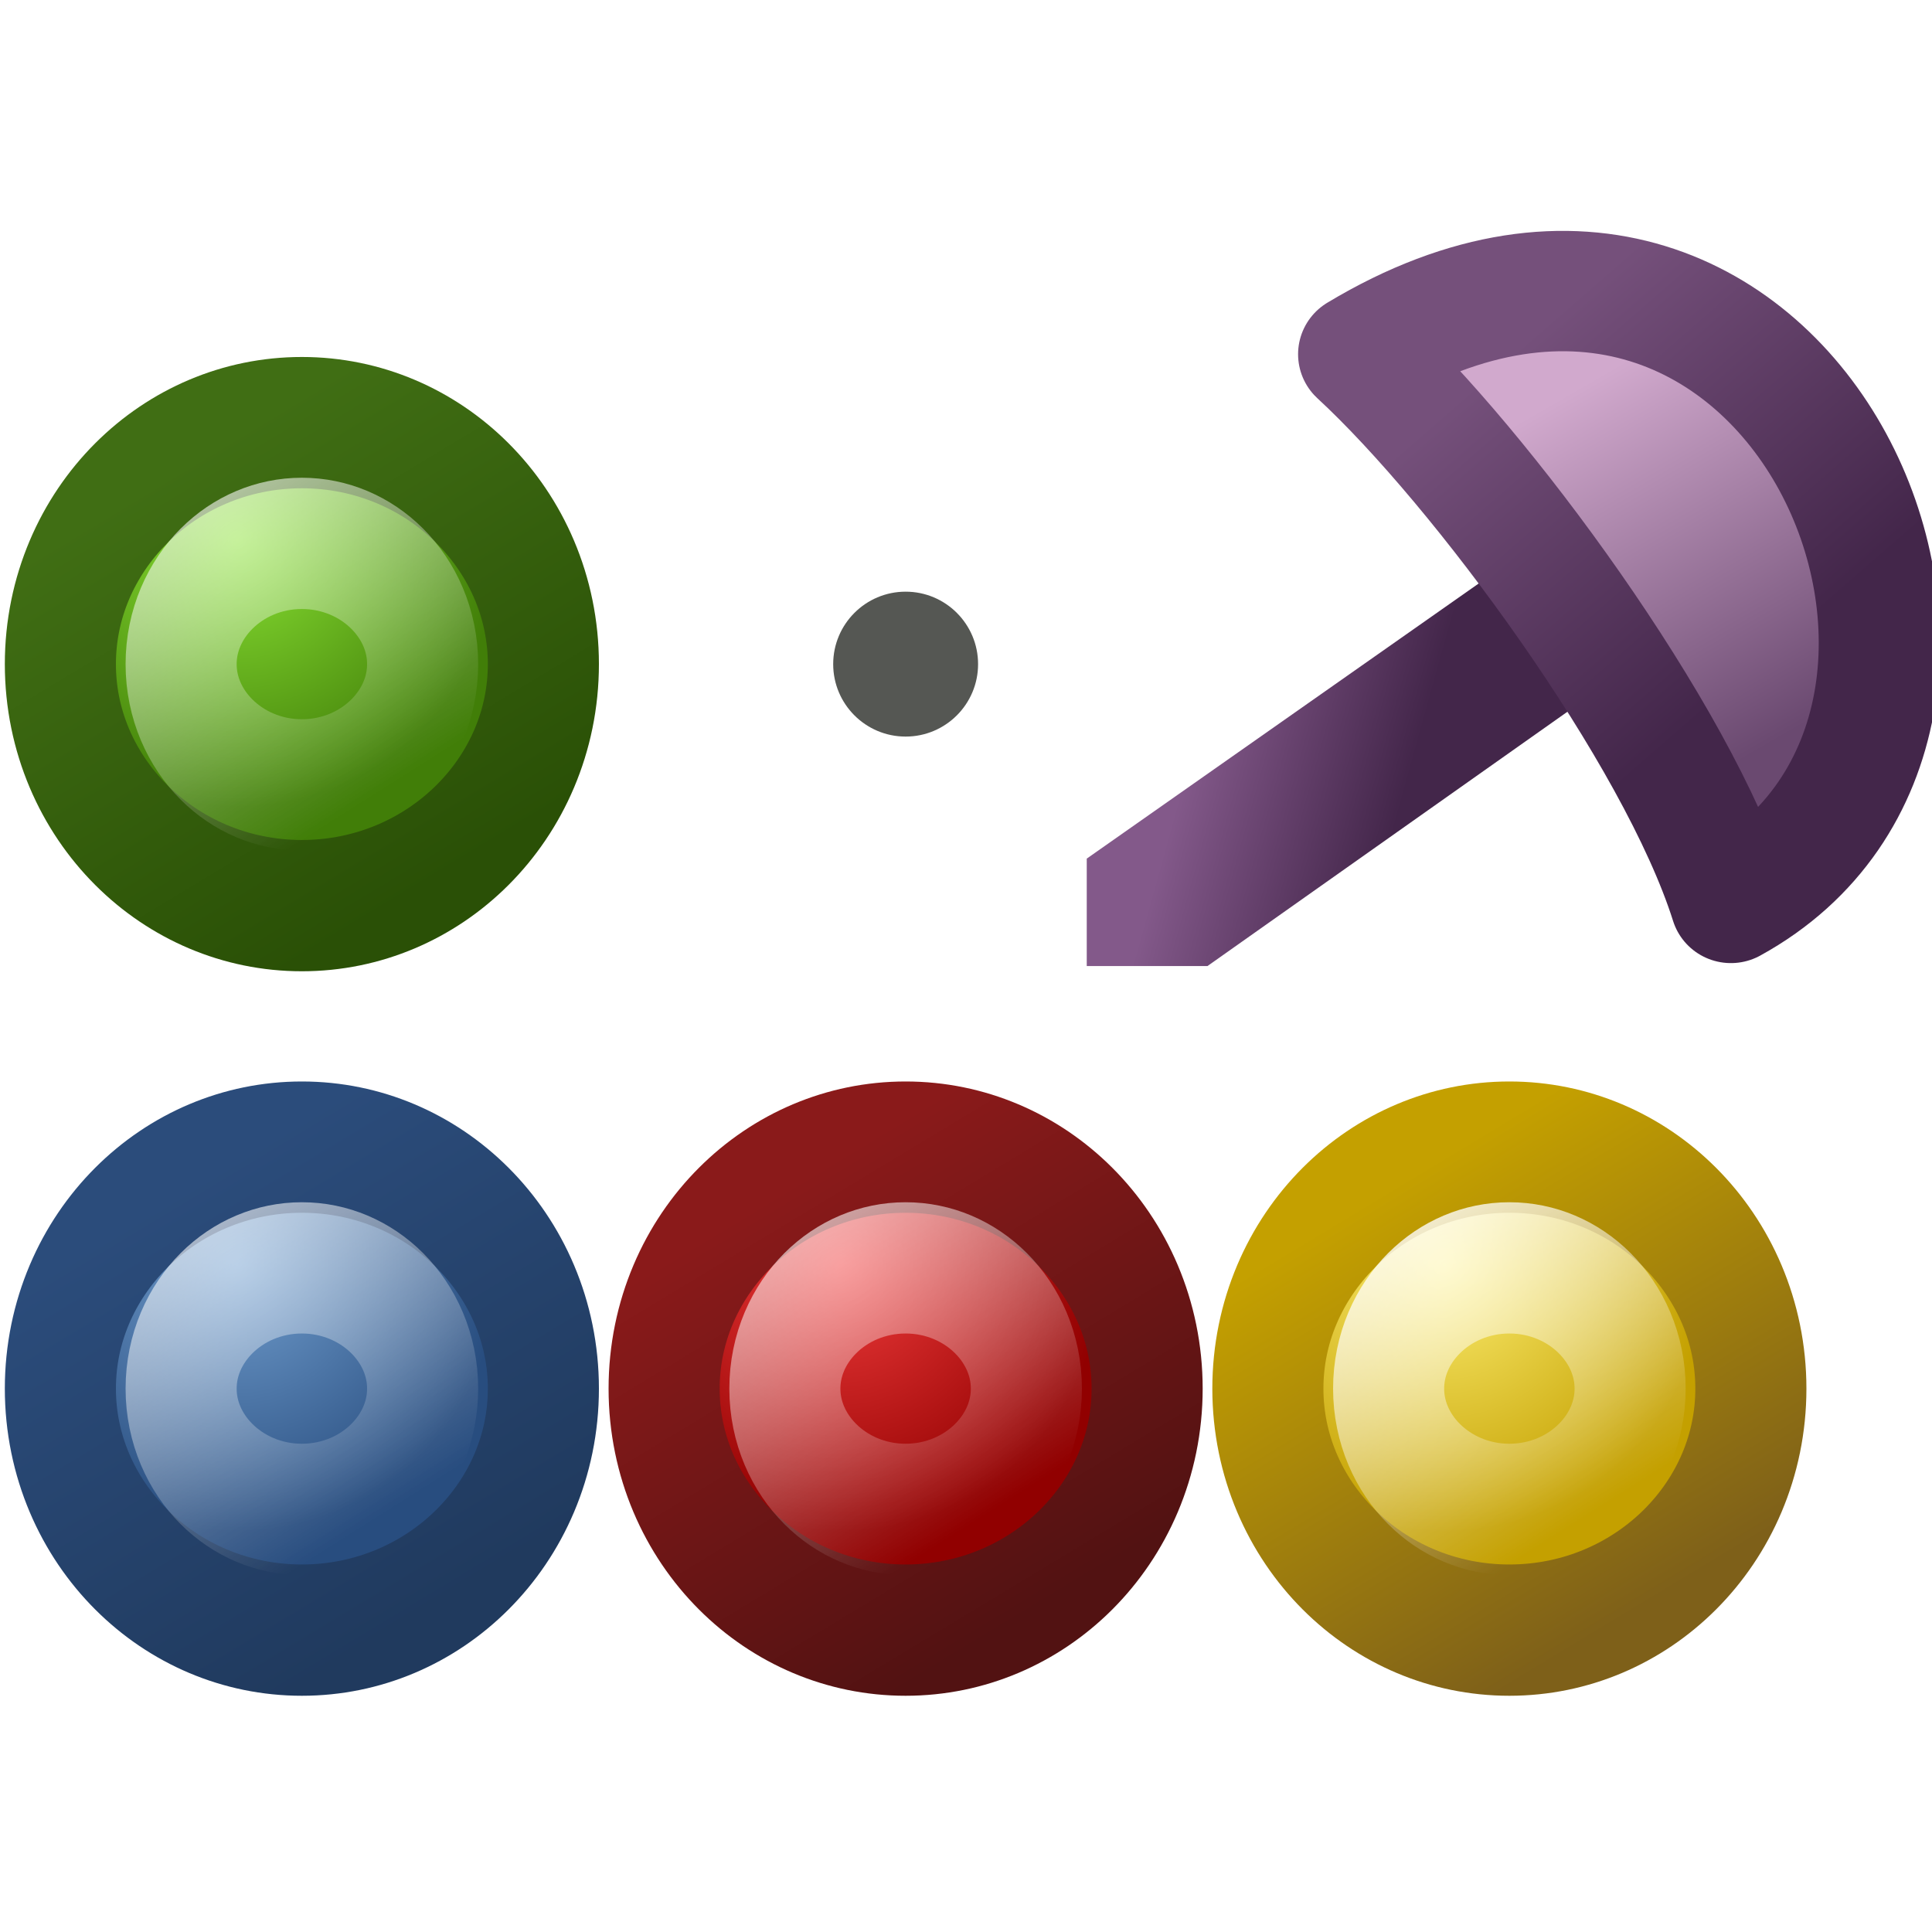
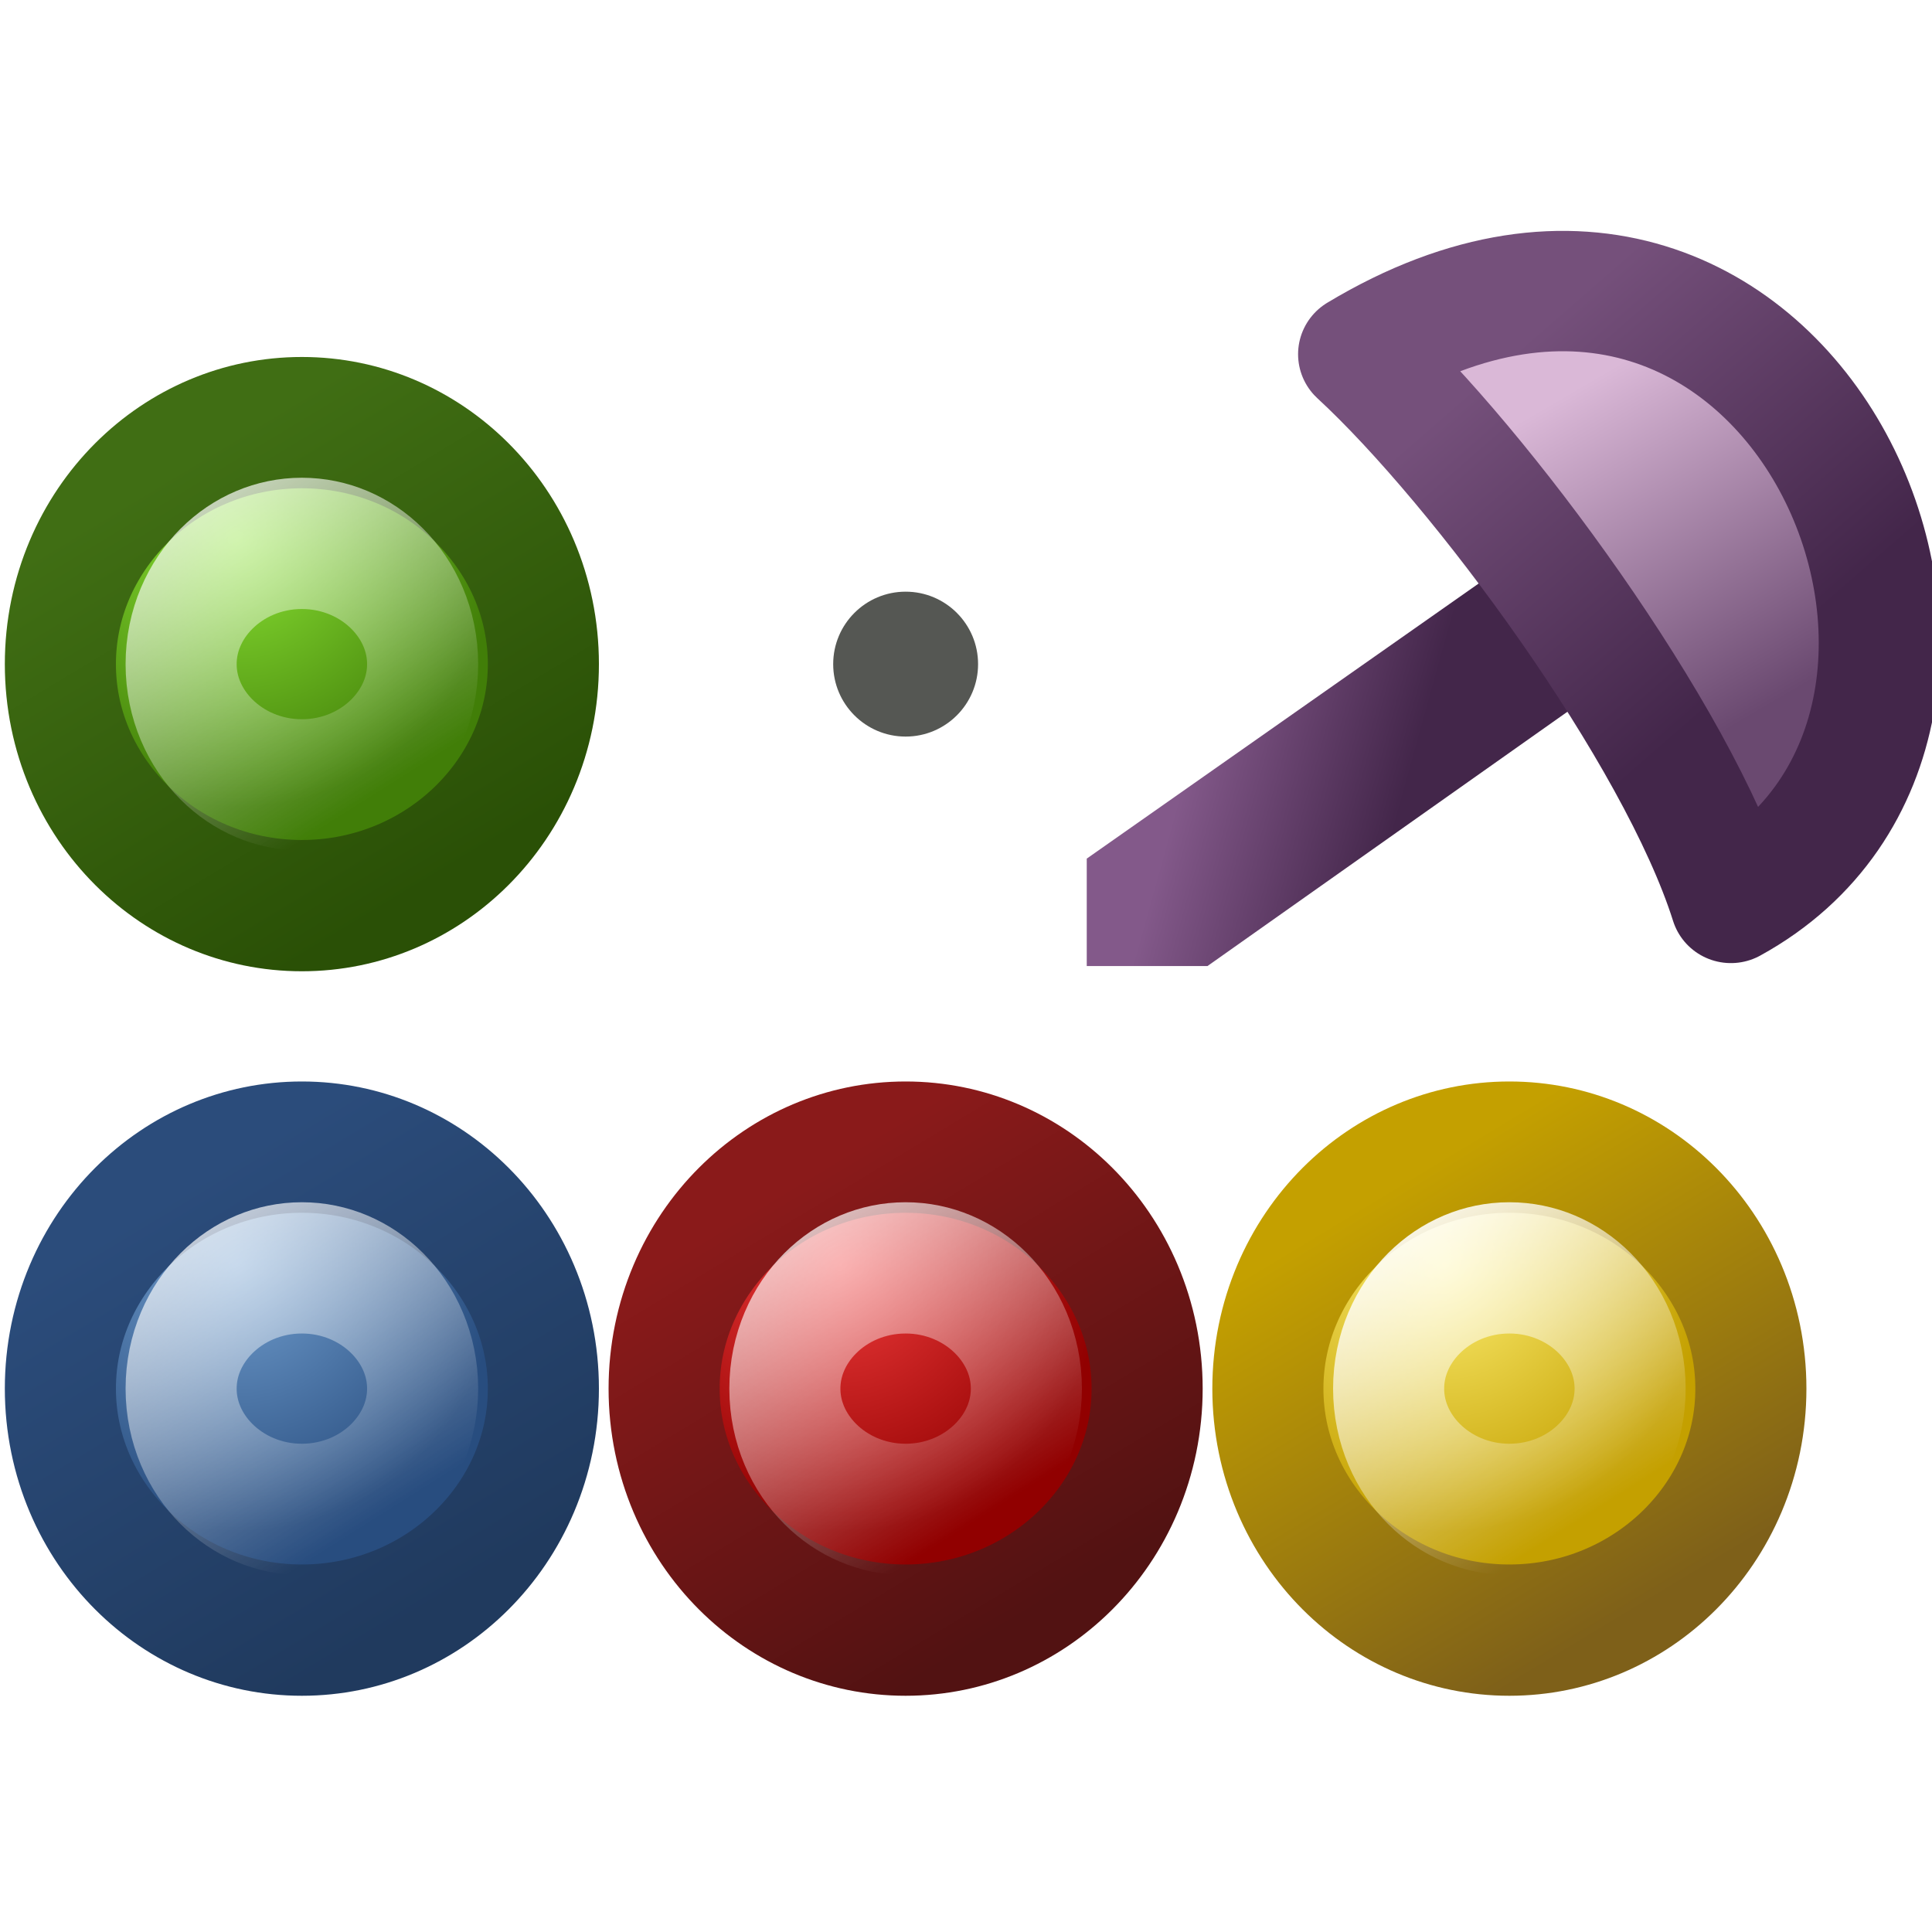
<svg xmlns="http://www.w3.org/2000/svg" xmlns:xlink="http://www.w3.org/1999/xlink" width="16" height="16" id="svg2" version="1.0">
  <defs id="defs4">
    <linearGradient id="linearGradient3290">
-       <stop style="stop-color:#d1a9cd;stop-opacity:1" offset="0" id="stop3292" />
+       <stop style="stop-color:#dab8d7;stop-opacity:1" offset="0" id="stop3292" />
      <stop style="stop-color:#6a4970;stop-opacity:1" offset="1" id="stop3294" />
    </linearGradient>
    <linearGradient id="linearGradient3298">
      <stop style="stop-color:#83598a;stop-opacity:1" offset="0" id="stop3300" />
      <stop id="stop3304" offset="0.5" style="stop-color:#633f6a;stop-opacity:1;" />
      <stop style="stop-color:#43264a;stop-opacity:1" offset="1" id="stop3302" />
    </linearGradient>
    <linearGradient id="linearGradient3276">
      <stop style="stop-color:#8ae234;stop-opacity:1" offset="0" id="stop3278" />
      <stop style="stop-color:#417e08;stop-opacity:1" offset="1" id="stop3280" />
    </linearGradient>
    <linearGradient id="linearGradient3270">
      <stop id="stop3272" offset="0" style="stop-color:#729fcf;stop-opacity:1;" />
      <stop id="stop3274" offset="1" style="stop-color:#284d7f;stop-opacity:1" />
    </linearGradient>
    <linearGradient id="linearGradient4400">
      <stop id="stop4402" offset="0" style="stop-color:#406e14;stop-opacity:1" />
      <stop id="stop4404" offset="1" style="stop-color:#2a5006;stop-opacity:1" />
    </linearGradient>
    <linearGradient id="linearGradient4372">
      <stop id="stop4374" offset="0" style="stop-color:#8a1a1a;stop-opacity:1" />
      <stop id="stop4376" offset="1" style="stop-color:#521212;stop-opacity:1" />
    </linearGradient>
    <linearGradient id="linearGradient4366">
      <stop id="stop4368" offset="0" style="stop-color:#f13c3c;stop-opacity:1" />
      <stop id="stop4370" offset="1" style="stop-color:#910000;stop-opacity:1" />
    </linearGradient>
    <linearGradient id="linearGradient4300">
      <stop id="stop4302" offset="0" style="stop-color:#c4a000;stop-opacity:1" />
      <stop id="stop4304" offset="1" style="stop-color:#7e6019;stop-opacity:1" />
    </linearGradient>
    <linearGradient id="linearGradient4294">
      <stop id="stop4296" offset="0" style="stop-color:#fdee71;stop-opacity:1" />
      <stop id="stop4298" offset="1" style="stop-color:#c4a000;stop-opacity:1" />
    </linearGradient>
    <linearGradient id="linearGradient4244">
      <stop id="stop4246" offset="0" style="stop-color:#75507b;stop-opacity:1" />
      <stop id="stop4248" offset="1" style="stop-color:#43264a;stop-opacity:1" />
    </linearGradient>
    <linearGradient id="linearGradient4186">
      <stop style="stop-color:#2b4c7b;stop-opacity:1;" offset="0" id="stop4188" />
      <stop style="stop-color:#203a5e;stop-opacity:1" offset="1" id="stop4190" />
    </linearGradient>
    <linearGradient id="linearGradient4154">
      <stop style="stop-color:#ffffff;stop-opacity:1;" offset="0" id="stop4156" />
      <stop style="stop-color:#ffffff;stop-opacity:0;" offset="1" id="stop4158" />
    </linearGradient>
    <radialGradient xlink:href="#linearGradient4366" id="radialGradient4430" gradientUnits="userSpaceOnUse" gradientTransform="matrix(1,0,0,0.8591135,0,3.733492)" cx="7.749" cy="23.203" fx="7.749" fy="23.203" r="7.098" />
    <linearGradient xlink:href="#linearGradient4372" id="linearGradient4432" gradientUnits="userSpaceOnUse" x1="6.826" y1="21.663" x2="12.088" y2="31.969" />
    <linearGradient xlink:href="#linearGradient4154" id="linearGradient4434" gradientUnits="userSpaceOnUse" x1="3.976" y1="19.208" x2="11.577" y2="33.427" />
    <radialGradient xlink:href="#linearGradient3270" id="radialGradient2268" gradientUnits="userSpaceOnUse" gradientTransform="matrix(1,0,0,0.8591135,0,3.733492)" cx="7.749" cy="23.203" fx="7.749" fy="23.203" r="7.098" />
    <linearGradient xlink:href="#linearGradient4186" id="linearGradient2270" gradientUnits="userSpaceOnUse" x1="6.826" y1="21.663" x2="12.088" y2="31.969" />
    <linearGradient xlink:href="#linearGradient4154" id="linearGradient2272" gradientUnits="userSpaceOnUse" x1="3.976" y1="19.208" x2="11.577" y2="33.427" />
    <radialGradient xlink:href="#linearGradient3276" id="radialGradient2284" gradientUnits="userSpaceOnUse" gradientTransform="matrix(1,0,0,0.8591135,0,3.733492)" cx="7.749" cy="23.203" fx="7.749" fy="23.203" r="7.098" />
    <linearGradient xlink:href="#linearGradient4400" id="linearGradient2286" gradientUnits="userSpaceOnUse" x1="6.826" y1="21.663" x2="12.088" y2="31.969" />
    <linearGradient xlink:href="#linearGradient4154" id="linearGradient2288" gradientUnits="userSpaceOnUse" x1="3.976" y1="19.208" x2="11.577" y2="33.427" />
    <linearGradient xlink:href="#linearGradient3298" id="linearGradient3275" gradientUnits="userSpaceOnUse" gradientTransform="matrix(0.3499478,0.62934,-0.6152755,0.3688335,-14.1528,-21.3041)" x1="47.666" y1="-8.029" x2="50.439" y2="-10.751" />
    <linearGradient xlink:href="#linearGradient4244" id="linearGradient3279" gradientUnits="userSpaceOnUse" gradientTransform="matrix(-0.3158528,-0.5226746,0.646541,-0.3566329,-2.682884,18.85223)" x1="14.48" y1="29.64" x2="6.596" y2="31.712" />
    <radialGradient xlink:href="#linearGradient4294" id="radialGradient3306" gradientUnits="userSpaceOnUse" gradientTransform="matrix(1,0,0,0.8591135,0,3.733492)" cx="7.749" cy="23.203" fx="7.749" fy="23.203" r="7.098" />
    <linearGradient xlink:href="#linearGradient4300" id="linearGradient3308" gradientUnits="userSpaceOnUse" x1="6.826" y1="21.663" x2="12.088" y2="31.969" />
    <linearGradient xlink:href="#linearGradient4154" id="linearGradient3310" gradientUnits="userSpaceOnUse" x1="3.976" y1="19.208" x2="11.577" y2="33.427" />
-     <linearGradient xlink:href="#linearGradient3290" id="linearGradient3314" x1="11.921" y1="1.8" x2="14.513" y2="6.25" gradientUnits="userSpaceOnUse" />
+     <linearGradient xlink:href="#linearGradient3290" id="linearGradient3314" x1="11.921" y1="1.8" x2="14.321" y2="5.865" gradientUnits="userSpaceOnUse" />
  </defs>
  <g id="layer1">
    <g id="g3270" transform="matrix(0.6538998,0,0,0.6493491,5.076601,2.156175)">
      <path style="fill:url(#linearGradient3275);fill-opacity:1;stroke:none;stroke-width:1.375;stroke-linecap:square;stroke-linejoin:round;stroke-miterlimit:4;stroke-dasharray:none;stroke-opacity:1" d="M 14.023,4.38 L 7.529,9 L 6,9 L 6,7.63 L 12.632,2.942 L 14.023,4.38 z " id="rect3135" />
      <path style="fill:url(#linearGradient3314);fill-opacity:1.0;stroke:url(#linearGradient3279);stroke-width:1.535;stroke-linecap:square;stroke-linejoin:round;stroke-miterlimit:4;stroke-dasharray:none;stroke-opacity:1" d="M 9.444,1.197 C 14.969,-2.151 18.357,5.873 14.158,8.195 C 13.482,6.037 10.987,2.63 9.444,1.197 z " id="path3133" />
    </g>
    <g id="g4420" transform="matrix(0.4008737,0,0,0.400869,4.494864,1.677425)">
      <path transform="matrix(0.7675543,0,0,0.9071203,0.2047002,0.4645168)" d="M 16 26.5 A 6.5 5.5 0 1 1  3,26.5 A 6.5 5.5 0 1 1  16 26.5 z" id="path4422" style="opacity:1;fill:url(#radialGradient4430);fill-opacity:1;stroke:url(#linearGradient4432);stroke-width:2.99;stroke-linecap:square;stroke-linejoin:miter;stroke-miterlimit:4;stroke-dasharray:none;stroke-opacity:1" />
-       <path transform="matrix(0.3837771,0,0,0.4535601,3.850583,12.48386)" d="M 16 26.5 A 6.5 5.5 0 1 1  3,26.5 A 6.5 5.5 0 1 1  16 26.5 z" id="path4424" style="opacity:0.6;fill:none;fill-opacity:1;stroke:url(#linearGradient4434);stroke-width:5.979;stroke-linecap:square;stroke-linejoin:miter;stroke-miterlimit:4;stroke-dasharray:none;stroke-opacity:1" />
+       <path transform="matrix(0.3837771,0,0,0.4535601,3.850583,12.48386)" d="M 16 26.5 A 6.5 5.5 0 1 1  3,26.5 A 6.5 5.5 0 1 1  16 26.5 z" id="path4424" style="opacity:0.714;fill:none;fill-opacity:1;stroke:url(#linearGradient4434);stroke-width:5.979;stroke-linecap:square;stroke-linejoin:miter;stroke-miterlimit:4;stroke-dasharray:none;stroke-opacity:1" />
    </g>
    <g id="g2260" transform="matrix(0.4008737,0,0,0.400869,-0.505136,1.677425)">
      <path transform="matrix(0.7675543,0,0,0.9071203,0.2047002,0.4645168)" d="M 16 26.5 A 6.5 5.5 0 1 1  3,26.5 A 6.5 5.5 0 1 1  16 26.5 z" id="path2262" style="opacity:1;fill:url(#radialGradient2268);fill-opacity:1;stroke:url(#linearGradient2270);stroke-width:2.99;stroke-linecap:square;stroke-linejoin:miter;stroke-miterlimit:4;stroke-dasharray:none;stroke-opacity:1" />
-       <path transform="matrix(0.3837771,0,0,0.4535601,3.850583,12.48386)" d="M 16 26.5 A 6.5 5.5 0 1 1  3,26.5 A 6.5 5.5 0 1 1  16 26.5 z" id="path2264" style="opacity:0.6;fill:none;fill-opacity:1;stroke:url(#linearGradient2272);stroke-width:5.979;stroke-linecap:square;stroke-linejoin:miter;stroke-miterlimit:4;stroke-dasharray:none;stroke-opacity:1" />
+       <path transform="matrix(0.3837771,0,0,0.4535601,3.850583,12.48386)" d="M 16 26.5 A 6.5 5.5 0 1 1  3,26.5 A 6.5 5.5 0 1 1  16 26.5 z" id="path2264" style="opacity:0.714;fill:none;fill-opacity:1;stroke:url(#linearGradient2272);stroke-width:5.979;stroke-linecap:square;stroke-linejoin:miter;stroke-miterlimit:4;stroke-dasharray:none;stroke-opacity:1" />
    </g>
    <g id="g2276" transform="matrix(0.4008737,0,0,0.400869,-0.5051361,-4.322575)">
      <path transform="matrix(0.7675543,0,0,0.9071203,0.2047002,0.4645168)" d="M 16 26.5 A 6.5 5.5 0 1 1  3,26.5 A 6.5 5.5 0 1 1  16 26.5 z" id="path2278" style="opacity:1;fill:url(#radialGradient2284);fill-opacity:1;stroke:url(#linearGradient2286);stroke-width:2.99;stroke-linecap:square;stroke-linejoin:miter;stroke-miterlimit:4;stroke-dasharray:none;stroke-opacity:1" />
-       <path transform="matrix(0.3837771,0,0,0.4535601,3.850583,12.48386)" d="M 16 26.5 A 6.5 5.5 0 1 1  3,26.5 A 6.5 5.5 0 1 1  16 26.5 z" id="path2280" style="opacity:0.6;fill:none;fill-opacity:1;stroke:url(#linearGradient2288);stroke-width:5.979;stroke-linecap:square;stroke-linejoin:miter;stroke-miterlimit:4;stroke-dasharray:none;stroke-opacity:1" />
+       <path transform="matrix(0.3837771,0,0,0.4535601,3.850583,12.48386)" d="M 16 26.5 A 6.5 5.5 0 1 1  3,26.5 A 6.5 5.5 0 1 1  16 26.5 z" id="path2280" style="opacity:0.714;fill:none;fill-opacity:1;stroke:url(#linearGradient2288);stroke-width:5.979;stroke-linecap:square;stroke-linejoin:miter;stroke-miterlimit:4;stroke-dasharray:none;stroke-opacity:1" />
    </g>
    <path style="opacity:1;fill:#555753;fill-opacity:1;stroke:none;stroke-width:2.016;stroke-linecap:square;stroke-linejoin:miter;stroke-miterlimit:4;stroke-dasharray:none;stroke-opacity:1" id="path3296" d="M 31.5 13 A 2.031 2 0 1 1  27.438,13 A 2.031 2 0 1 1  31.5 13 z" transform="matrix(0.2953846,0,0,0.3,-1.204615,1.6)" />
    <g id="g3298" transform="matrix(0.4008737,0,0,0.400869,9.494864,1.677425)">
      <path transform="matrix(0.7675543,0,0,0.9071203,0.2047002,0.4645168)" d="M 16 26.5 A 6.5 5.5 0 1 1  3,26.5 A 6.5 5.5 0 1 1  16 26.5 z" id="path3300" style="opacity:1;fill:url(#radialGradient3306);fill-opacity:1;stroke:url(#linearGradient3308);stroke-width:2.99;stroke-linecap:square;stroke-linejoin:miter;stroke-miterlimit:4;stroke-dasharray:none;stroke-opacity:1" />
-       <path transform="matrix(0.3837771,0,0,0.4535601,3.850583,12.48386)" d="M 16 26.5 A 6.5 5.5 0 1 1  3,26.5 A 6.5 5.5 0 1 1  16 26.5 z" id="path3302" style="opacity:0.808;fill:none;fill-opacity:1;stroke:url(#linearGradient3310);stroke-width:5.979;stroke-linecap:square;stroke-linejoin:miter;stroke-miterlimit:4;stroke-dasharray:none;stroke-opacity:1" />
+       <path transform="matrix(0.3837771,0,0,0.4535601,3.850583,12.48386)" d="M 16 26.5 A 6.5 5.5 0 1 1  3,26.5 A 6.5 5.5 0 1 1  16 26.5 z" id="path3302" style="opacity:0.902;fill:none;fill-opacity:1;stroke:url(#linearGradient3310);stroke-width:5.979;stroke-linecap:square;stroke-linejoin:miter;stroke-miterlimit:4;stroke-dasharray:none;stroke-opacity:1" />
    </g>
  </g>
</svg>
